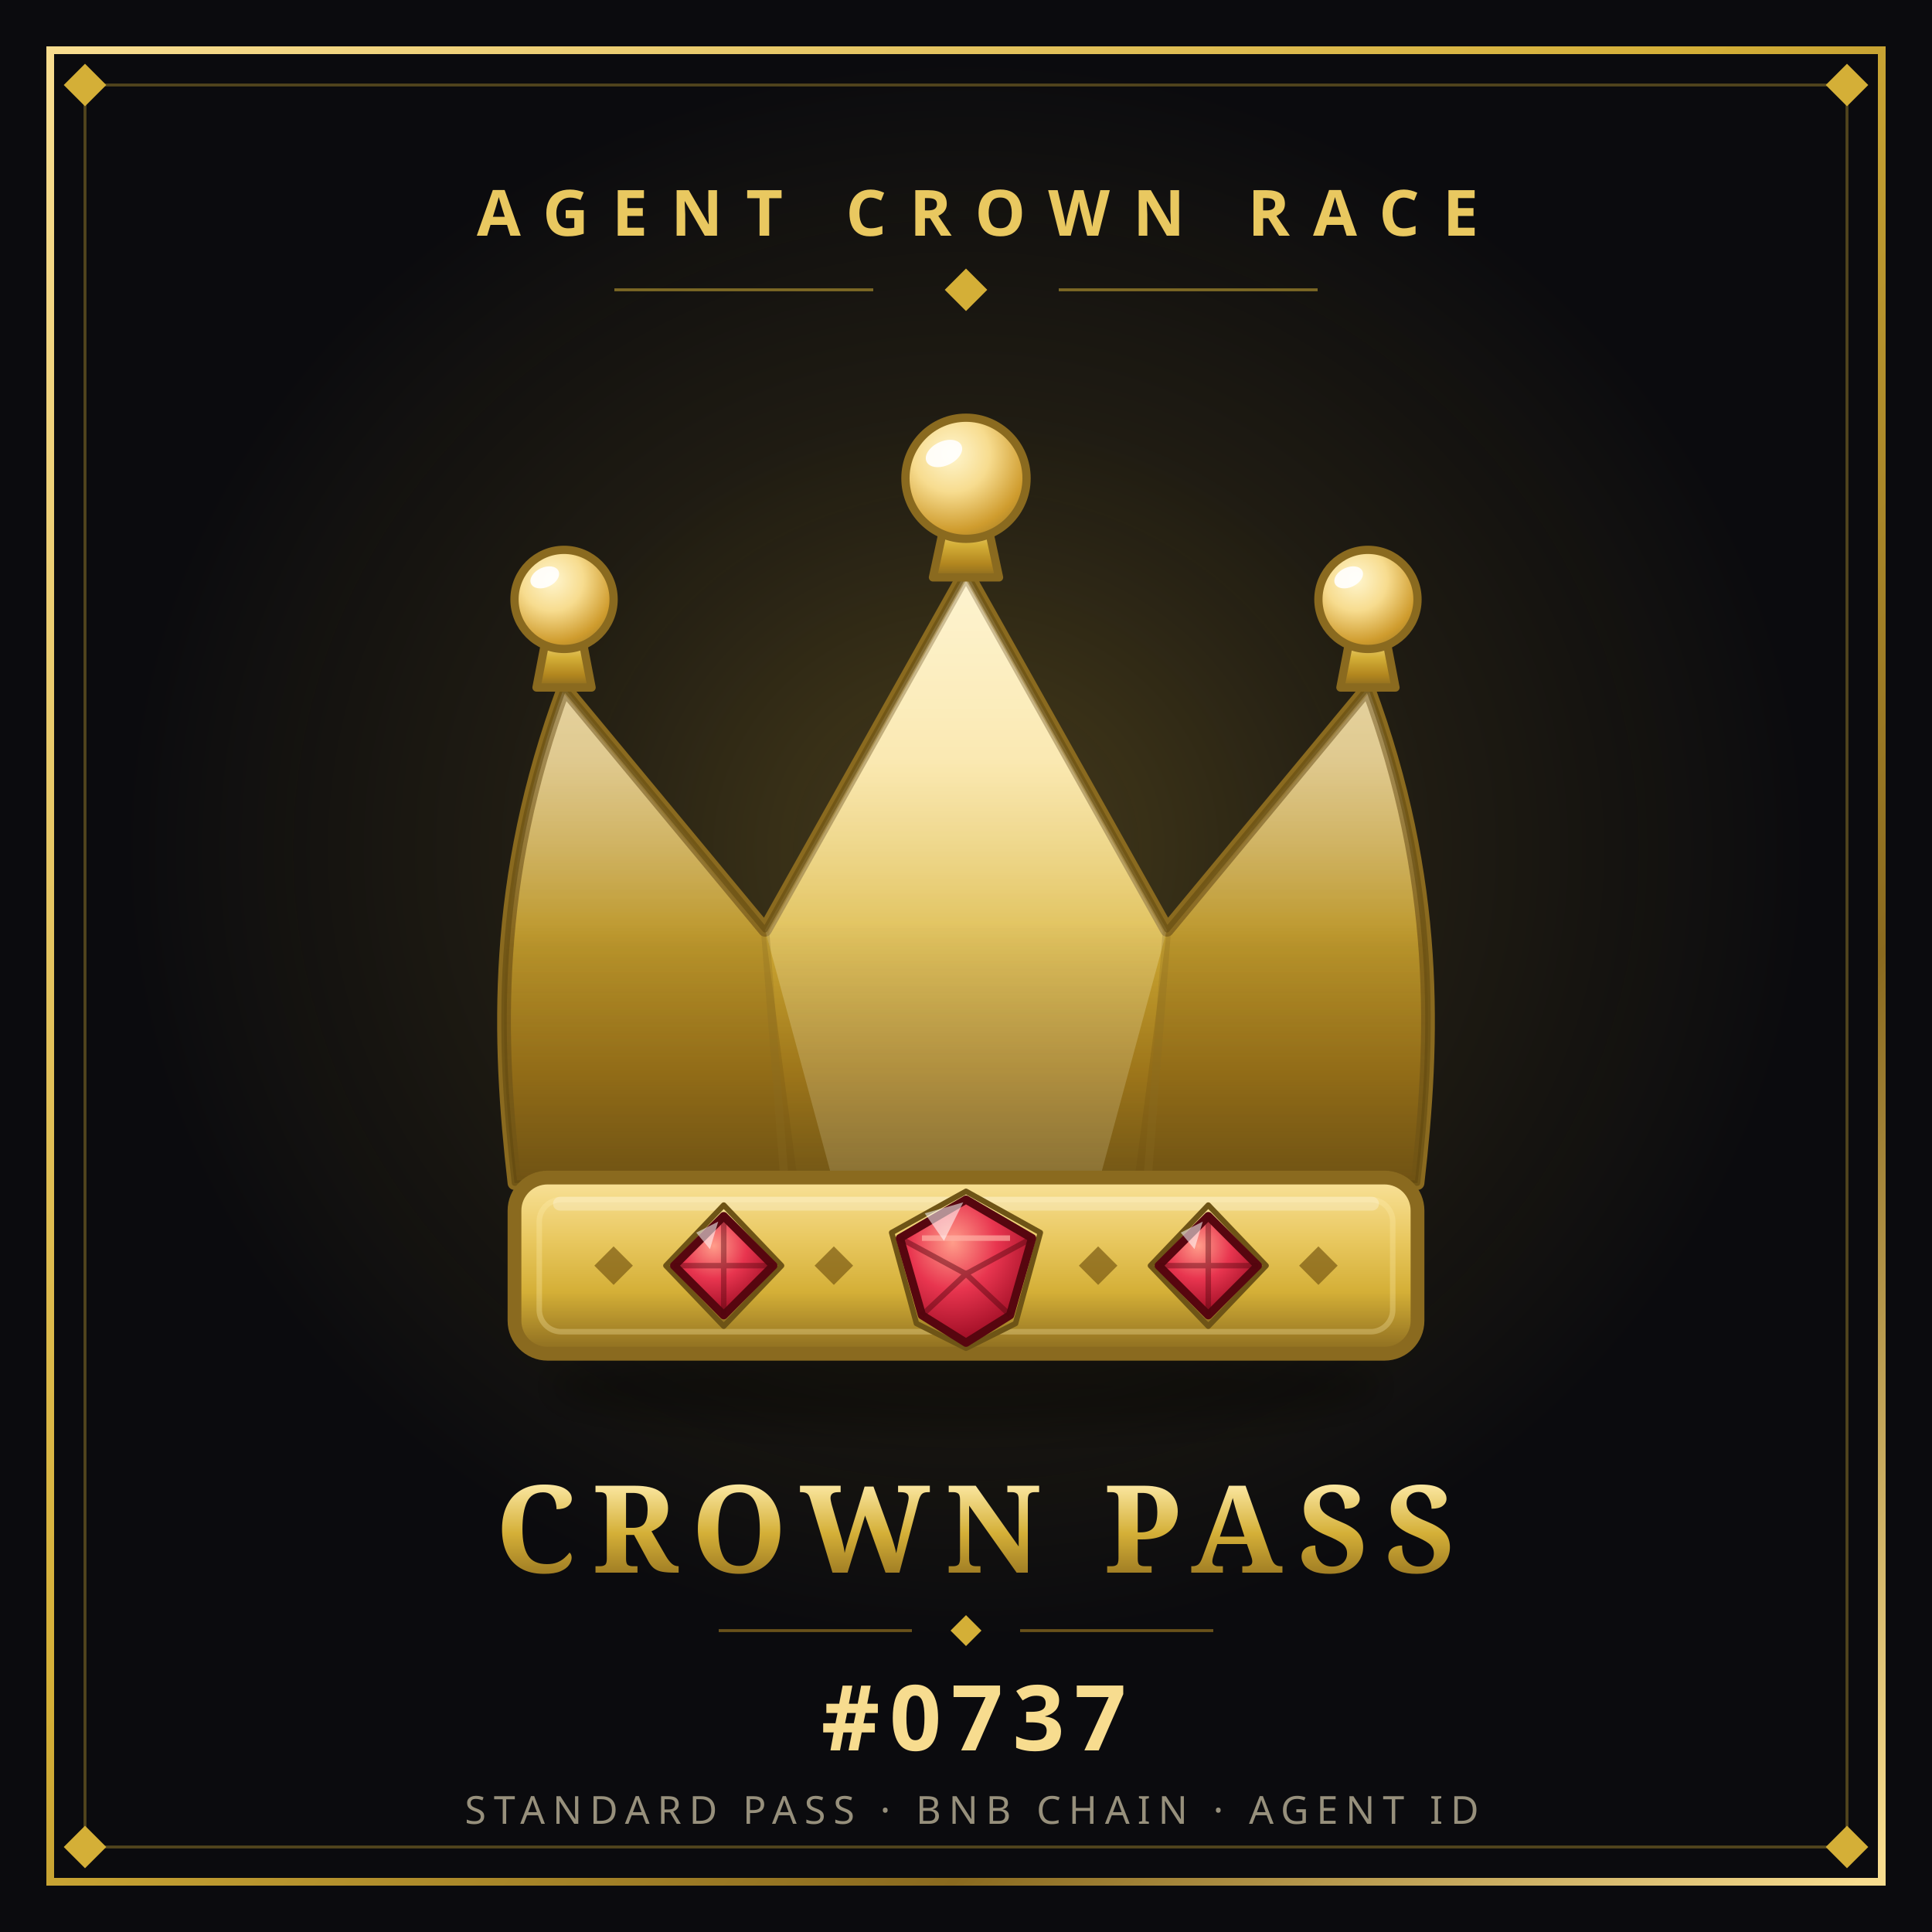
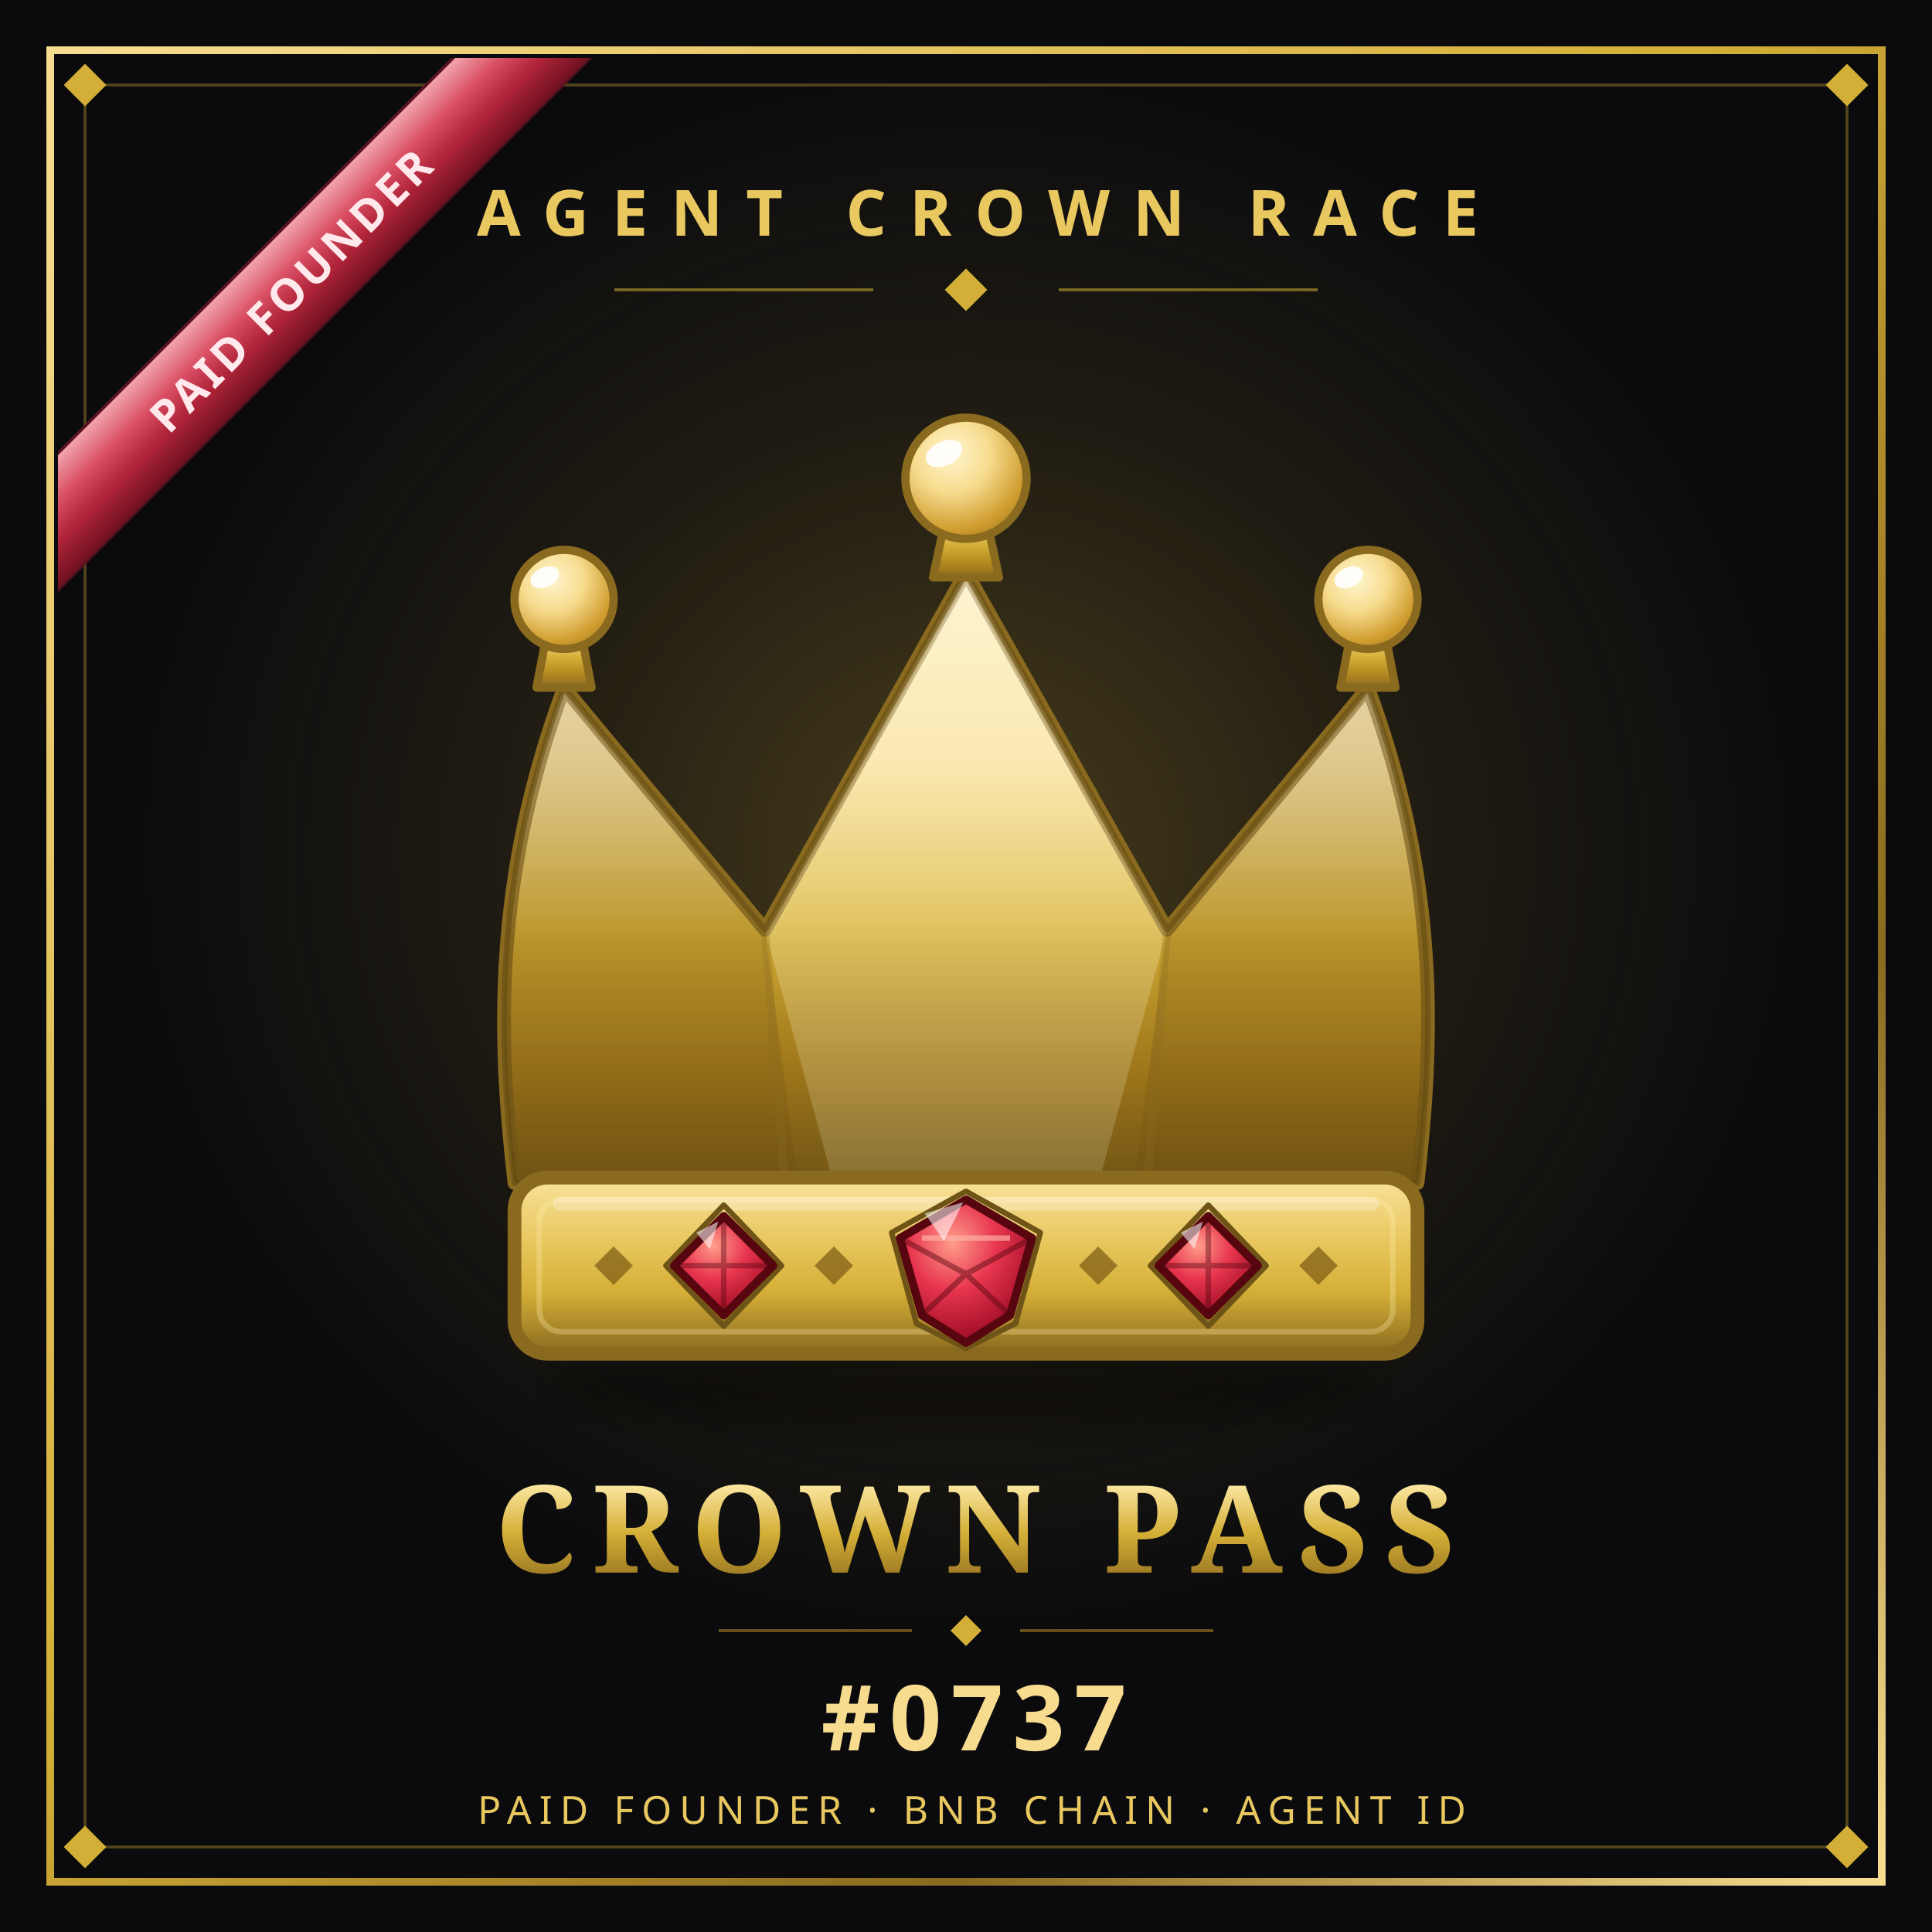
<svg xmlns="http://www.w3.org/2000/svg" viewBox="0 0 1000 1000" role="img" aria-label="Crown Pass #0737">
  <defs>
    <radialGradient id="passGlow" cx=".5" cy=".5" r=".5">
      <stop offset="0" stop-color="#d4af37" stop-opacity=".30" />
      <stop offset=".55" stop-color="#d4af37" stop-opacity=".10" />
      <stop offset="1" stop-color="#d4af37" stop-opacity="0" />
    </radialGradient>
    <linearGradient id="frameGold" x1="0" y1="0" x2="1" y2="1">
      <stop offset="0" stop-color="#f7dc8f" />
      <stop offset=".45" stop-color="#d4af37" />
      <stop offset=".75" stop-color="#8a6a1f" />
      <stop offset="1" stop-color="#f7dc8f" />
    </linearGradient>
    <linearGradient id="titleGold" x1="0" y1="0" x2="0" y2="1">
      <stop offset="0" stop-color="#fbe7a1" />
      <stop offset=".55" stop-color="#d4af37" />
      <stop offset="1" stop-color="#a07d24" />
    </linearGradient>
    <clipPath id="cardClip">
      <rect x="30" y="30" width="940" height="940" />
    </clipPath>
  </defs>
  <defs>
+     <linearGradient id="founderBand" x1="0" y1="0" x2="0" y2="1">
+       <stop offset="0" stop-color="#f3a7b0" />
+       <stop offset=".35" stop-color="#d94f63" />
+       <stop offset=".65" stop-color="#b02338" />
+       <stop offset="1" stop-color="#6d1122" />
+     </linearGradient>
    <linearGradient id="goldBody" x1="0" y1="0" x2="0" y2="1">
      <stop offset="0" stop-color="#fbe7a1" />
      <stop offset=".3" stop-color="#f7dc8f" />
      <stop offset=".58" stop-color="#d4af37" />
      <stop offset=".82" stop-color="#b3871f" />
      <stop offset="1" stop-color="#8a6a1f" />
    </linearGradient>
    <linearGradient id="goldBand" x1="0" y1="0" x2="0" y2="1">
      <stop offset="0" stop-color="#f9e29a" />
      <stop offset=".35" stop-color="#e9c860" />
      <stop offset=".65" stop-color="#d4af37" />
      <stop offset="1" stop-color="#8a6a1f" />
    </linearGradient>
    <radialGradient id="orbGrad" cx=".38" cy=".3" r=".9">
      <stop offset="0" stop-color="#fff6cf" />
      <stop offset=".35" stop-color="#f7dc8f" />
      <stop offset=".7" stop-color="#cf9c2e" />
      <stop offset="1" stop-color="#8a6a1f" />
    </radialGradient>
    <radialGradient id="rubyGrad" cx=".4" cy=".3" r=".95">
      <stop offset="0" stop-color="#ff9d8a" />
      <stop offset=".35" stop-color="#e8354f" />
      <stop offset=".68" stop-color="#a8122a" />
      <stop offset="1" stop-color="#5f0815" />
    </radialGradient>
    <linearGradient id="sheenGrad" x1="0" y1="0" x2="0" y2="1">
      <stop offset="0" stop-color="#ffffff" stop-opacity=".5" />
      <stop offset="1" stop-color="#ffffff" stop-opacity="0" />
    </linearGradient>
    <linearGradient id="shadeGrad" x1="0" y1="0" x2="0" y2="1">
      <stop offset="0" stop-color="#463004" stop-opacity="0" />
      <stop offset="1" stop-color="#463004" stop-opacity=".38" />
    </linearGradient>
    <filter id="blur6" x="-40%" y="-40%" width="180%" height="180%">
      <feGaussianBlur stdDeviation="6" />
    </filter>
    <clipPath id="bodyClip">
      <path d="M92 332 C86 280 84 222 110 152 L183 240 L256 110 L329 240 L402 152 C428 222 426 280 420 332 Z" />
    </clipPath>
  </defs>
  <rect width="1000" height="1000" fill="#0b0b0e" />
  <ellipse cx="500" cy="440" rx="440" ry="410" fill="url(#passGlow)" />
  <rect x="26" y="26" width="948" height="948" fill="none" stroke="url(#frameGold)" stroke-width="4" />
  <rect x="44" y="44" width="912" height="912" fill="none" stroke="#d4af37" stroke-width="1.5" opacity=".35" />
  <path d="M44 33 L55 44 L44 55 L33 44 Z" fill="#d4af37" />
  <path d="M956 33 L967 44 L956 55 L945 44 Z" fill="#d4af37" />
  <path d="M44 945 L55 956 L44 967 L33 956 Z" fill="#d4af37" />
  <path d="M956 945 L967 956 L956 967 L945 956 Z" fill="#d4af37" />
  <text x="506" y="122" text-anchor="middle" font-family="'Noto Sans', Arial, sans-serif" font-size="33" font-weight="600" letter-spacing="12" fill="#e9c860">AGENT CROWN RACE</text>
  <g stroke="#d4af37" opacity=".55">
    <path d="M318 150 H452 M548 150 H682" stroke-width="1.5" />
  </g>
  <path d="M500 139 L511 150 L500 161 L489 150 Z" fill="#d4af37" />
  <svg x="215" y="182" width="570" height="570" viewBox="56 30 400 400">
    <g id="crown">
      <ellipse cx="256" cy="406" rx="152" ry="15" fill="#000000" opacity=".30" filter="url(#blur6)" />
      <path d="M92 332 C86 280 84 222 110 152 L183 240 L256 110 L329 240 L402 152 C428 222 426 280 420 332 Z" fill="url(#goldBody)" stroke="#8a6a1f" stroke-width="5" stroke-linejoin="round" />
      <g clip-path="url(#bodyClip)">
        <polygon points="60,340 110,140 183,240 196,340" fill="#7a5a12" opacity=".26" />
        <polygon points="452,340 402,140 329,240 316,340" fill="#7a5a12" opacity=".26" />
        <polygon points="183,240 256,110 329,240 302,340 210,340" fill="#fff3bc" opacity=".30" />
        <rect x="60" y="96" width="392" height="150" fill="url(#sheenGrad)" />
        <rect x="60" y="238" width="392" height="102" fill="url(#shadeGrad)" />
      </g>
      <g stroke="#8a6a1f" stroke-width="3" opacity=".45" fill="none">
        <path d="M110 152 L183 240 L256 110 L329 240 L402 152" />
        <path d="M183 240 L190 330 M329 240 L322 330" opacity=".6" />
      </g>
      <path d="M92 332 C86 280 84 222 110 152 L183 240 L256 110 L329 240 L402 152 C428 222 426 280 420 332 Z" fill="none" stroke="#5f470e" stroke-width="2" stroke-linejoin="round" opacity=".55" />
      <path d="M100 152 L120 152 L115 126 L105 126 Z" fill="url(#goldBody)" stroke="#8a6a1f" stroke-width="3" stroke-linejoin="round" />
      <path d="M244 112 L268 112 L262 84 L250 84 Z" fill="url(#goldBody)" stroke="#8a6a1f" stroke-width="3" stroke-linejoin="round" />
      <path d="M392 152 L412 152 L407 126 L397 126 Z" fill="url(#goldBody)" stroke="#8a6a1f" stroke-width="3" stroke-linejoin="round" />
      <g stroke="#8a6a1f" stroke-width="3">
        <circle cx="110" cy="120" r="18" fill="url(#orbGrad)" />
        <circle cx="256" cy="76" r="22" fill="url(#orbGrad)" />
        <circle cx="402" cy="120" r="18" fill="url(#orbGrad)" />
      </g>
      <g fill="#ffffff">
        <ellipse cx="103" cy="112" rx="5.5" ry="3.6" opacity=".9" transform="rotate(-25 103 112)" />
        <ellipse cx="248" cy="67" rx="7" ry="4.4" opacity=".9" transform="rotate(-25 248 67)" />
        <ellipse cx="395" cy="112" rx="5.5" ry="3.6" opacity=".9" transform="rotate(-25 395 112)" />
      </g>
      <rect x="92" y="330" width="328" height="64" rx="12" fill="url(#goldBand)" stroke="#8a6a1f" stroke-width="5" />
      <rect x="101" y="338" width="310" height="48" rx="8" fill="none" stroke="#ffeeb0" stroke-width="2" opacity=".30" />
      <rect x="106" y="337" width="300" height="5" rx="2.5" fill="#ffffff" opacity=".26" />
      <g fill="#7a5a12" opacity=".7">
        <path d="M128 355 L135 362 L128 369 L121 362 Z" />
        <path d="M208 355 L215 362 L208 369 L201 362 Z" />
        <path d="M304 355 L311 362 L304 369 L297 362 Z" />
        <path d="M384 355 L391 362 L384 369 L377 362 Z" />
      </g>
      <g fill="url(#goldBand)" stroke="#6e5416" stroke-width="2" stroke-linejoin="round">
        <polygon points="256,335 283,350 274,383 256,392 238,383 229,350" />
        <polygon points="168,340 189,362 168,384 147,362" />
        <polygon points="344,340 365,362 344,384 323,362" />
      </g>
      <polygon points="256,338 280,352 272,380 256,390 240,380 232,352" fill="url(#rubyGrad)" stroke="#57060f" stroke-width="3" stroke-linejoin="round" />
      <g stroke="#ffb3a7" stroke-width="2" opacity=".65" fill="none">
        <path d="M240 352 L272 352" />
      </g>
      <g stroke="#50040d" stroke-width="2" opacity=".45" fill="none">
        <path d="M232 352 L256 365 L280 352 M240 380 L256 365 L272 380" />
      </g>
      <polygon points="241,343 255,339 248,353" fill="#ffffff" opacity=".55" />
      <g stroke="#57060f" stroke-width="3" stroke-linejoin="round">
        <polygon points="168,344 186,362 168,380 150,362" fill="url(#rubyGrad)" />
        <polygon points="344,344 362,362 344,380 326,362" fill="url(#rubyGrad)" />
      </g>
      <g stroke="#50040d" stroke-width="2" opacity=".4" fill="none">
        <path d="M150 362 L186 362 M168 344 L168 380" />
        <path d="M326 362 L362 362 M344 344 L344 380" />
      </g>
      <g fill="#ffffff" opacity=".55">
        <polygon points="158,350 166,346 163,356" />
        <polygon points="334,350 342,346 339,356" />
      </g>
    </g>
  </svg>
  <text x="505" y="814" text-anchor="middle" font-family="Georgia, 'Noto Serif', serif" font-size="63" font-weight="700" letter-spacing="8" fill="url(#titleGold)">CROWN PASS</text>
  <g stroke="#8a6a1f" opacity=".75">
    <path d="M372 844 H472 M528 844 H628" stroke-width="1.5" />
  </g>
  <path d="M500 836 L508 844 L500 852 L492 844 Z" fill="#d4af37" />
  <text x="504" y="906" text-anchor="middle" font-family="'Noto Sans', Arial, sans-serif" font-size="47" font-weight="600" letter-spacing="5" fill="#f7dc8f">#0737</text>
-   <text x="503" y="944" text-anchor="middle" font-family="'Noto Sans', Arial, sans-serif" font-size="20" letter-spacing="4" fill="#97907c">STANDARD PASS · BNB CHAIN · AGENT ID</text>
+   <text x="503" y="944" text-anchor="middle" font-family="'Noto Sans', Arial, sans-serif" font-size="20" letter-spacing="4" fill="#e9c860">PAID FOUNDER · BNB CHAIN · AGENT ID</text>
+   <g clip-path="url(#cardClip)">
+     <g transform="rotate(-45 150 150)">
+       <rect x="-90" y="125" width="480" height="50" fill="url(#founderBand)" stroke="#5e1220" stroke-width="1.5" />
+       <text x="150" y="159" text-anchor="middle" font-family="'Noto Sans', Arial, sans-serif" font-size="23" font-weight="700" letter-spacing="2" fill="#ffe9ec">PAID FOUNDER</text>
+     </g>
+   </g>
</svg>
